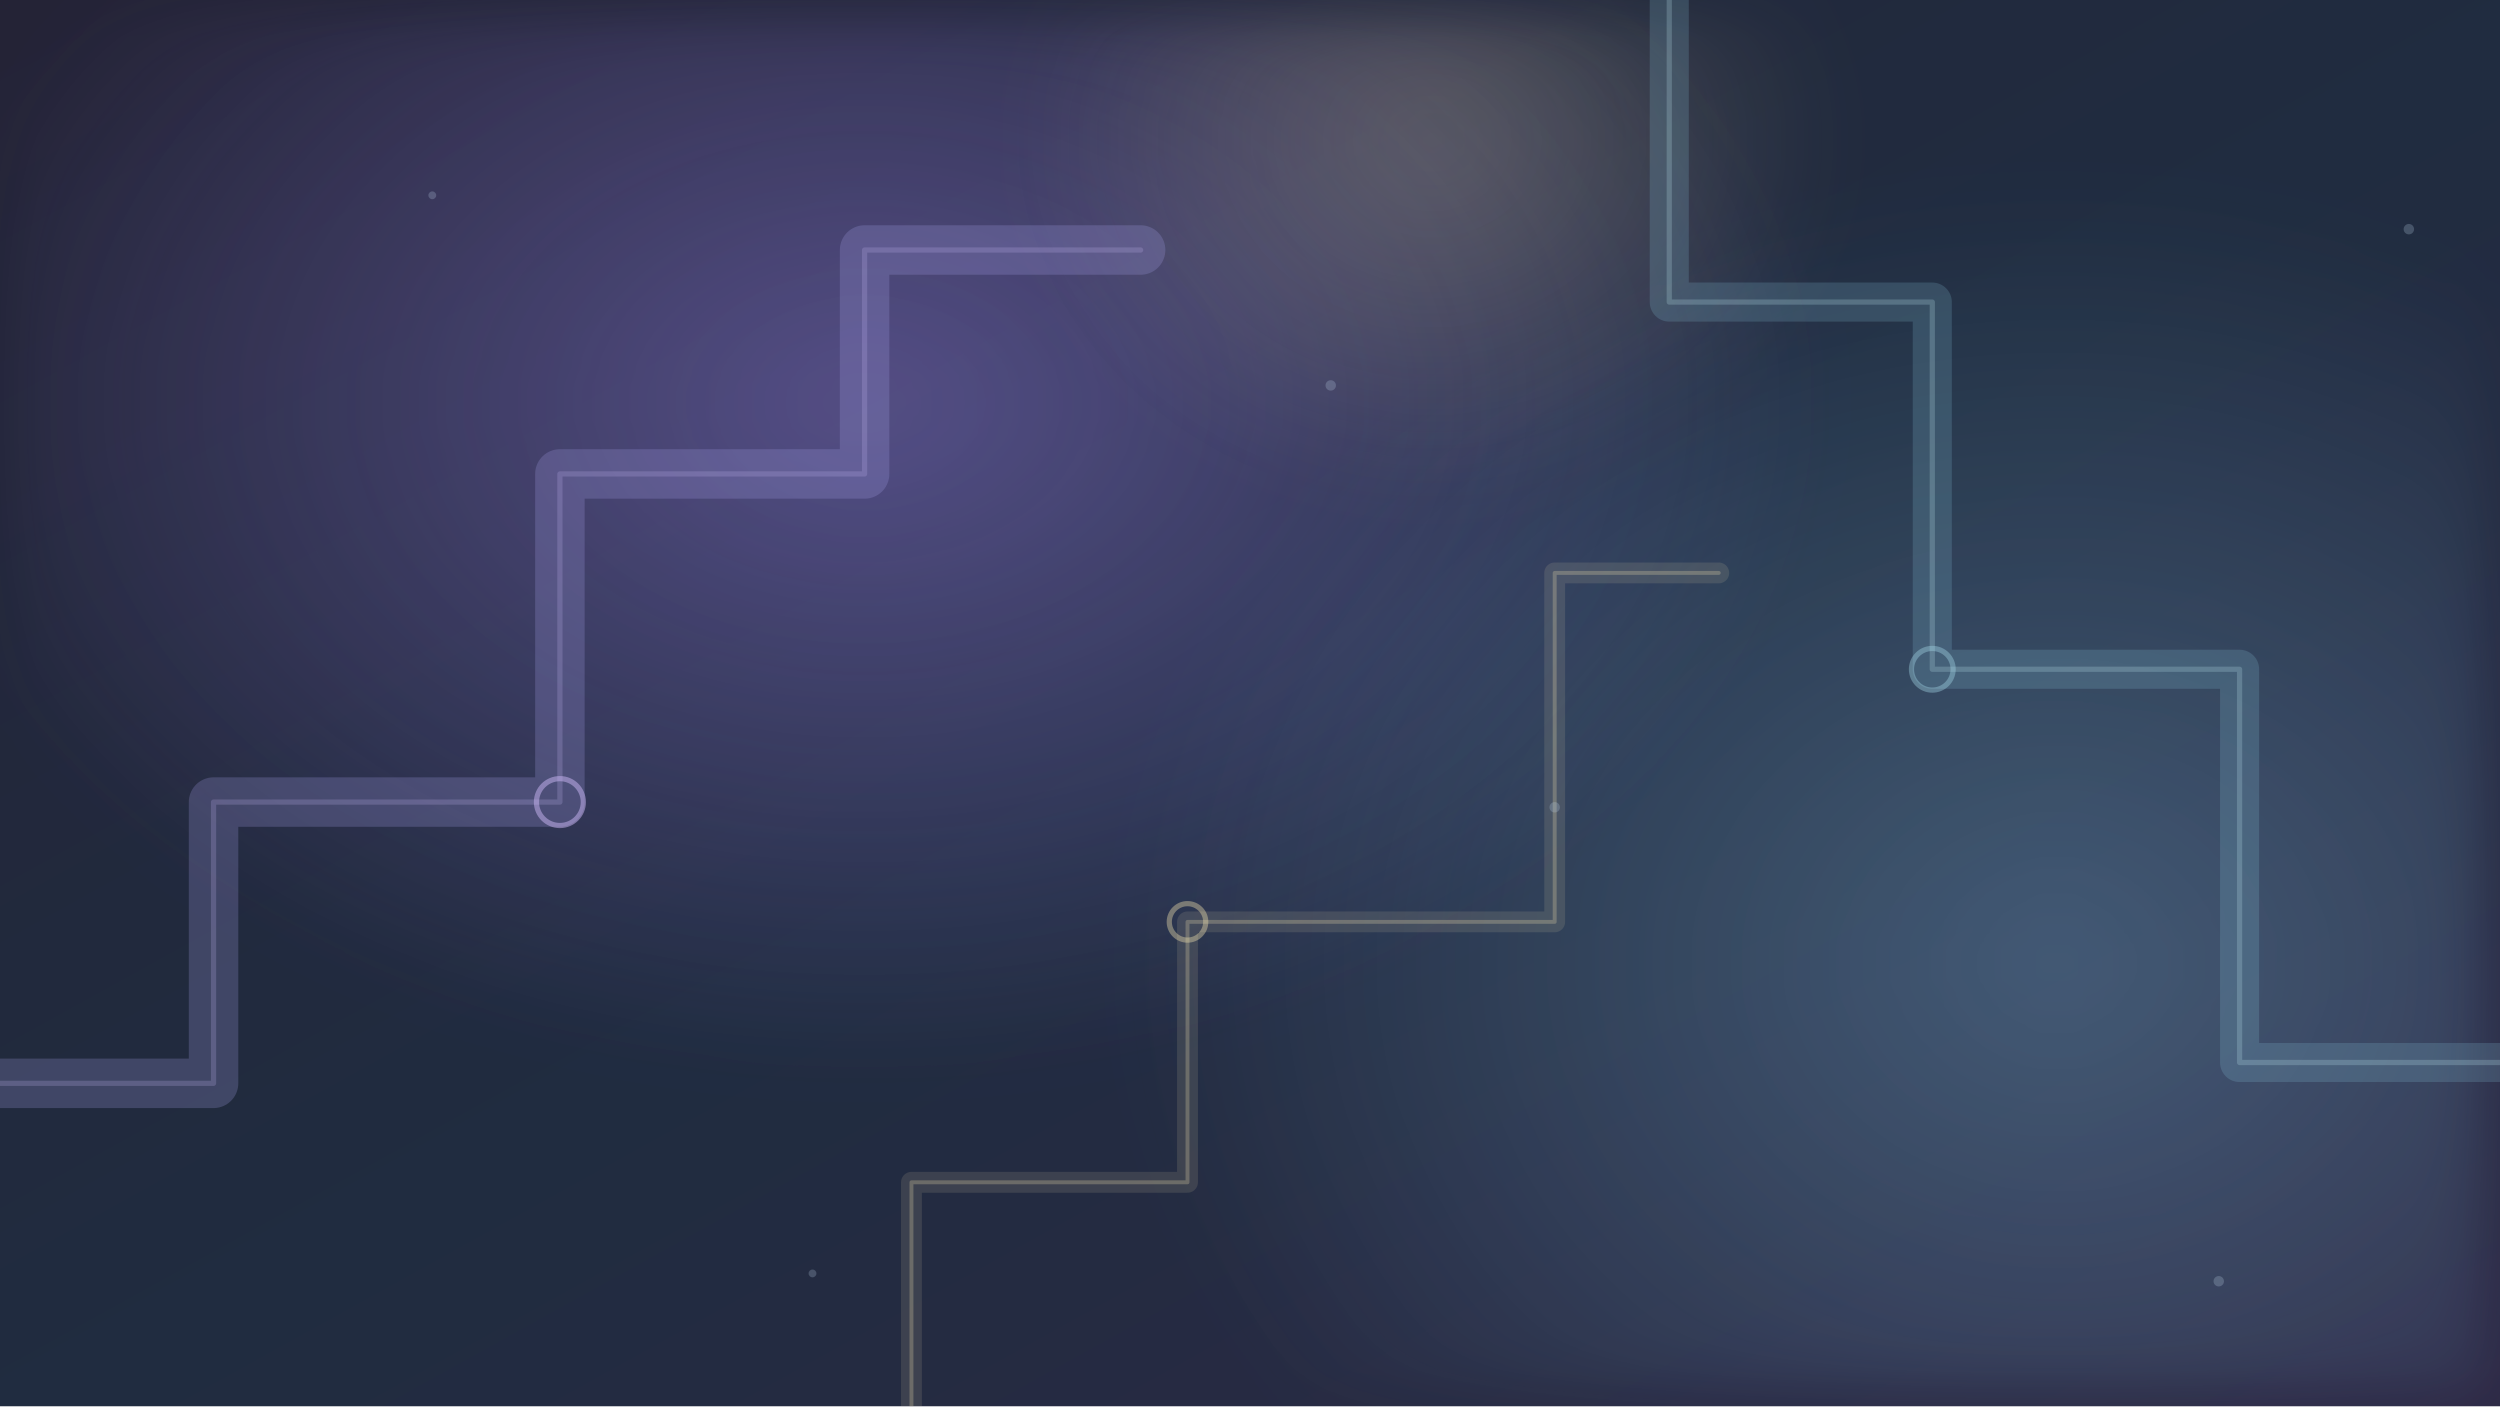
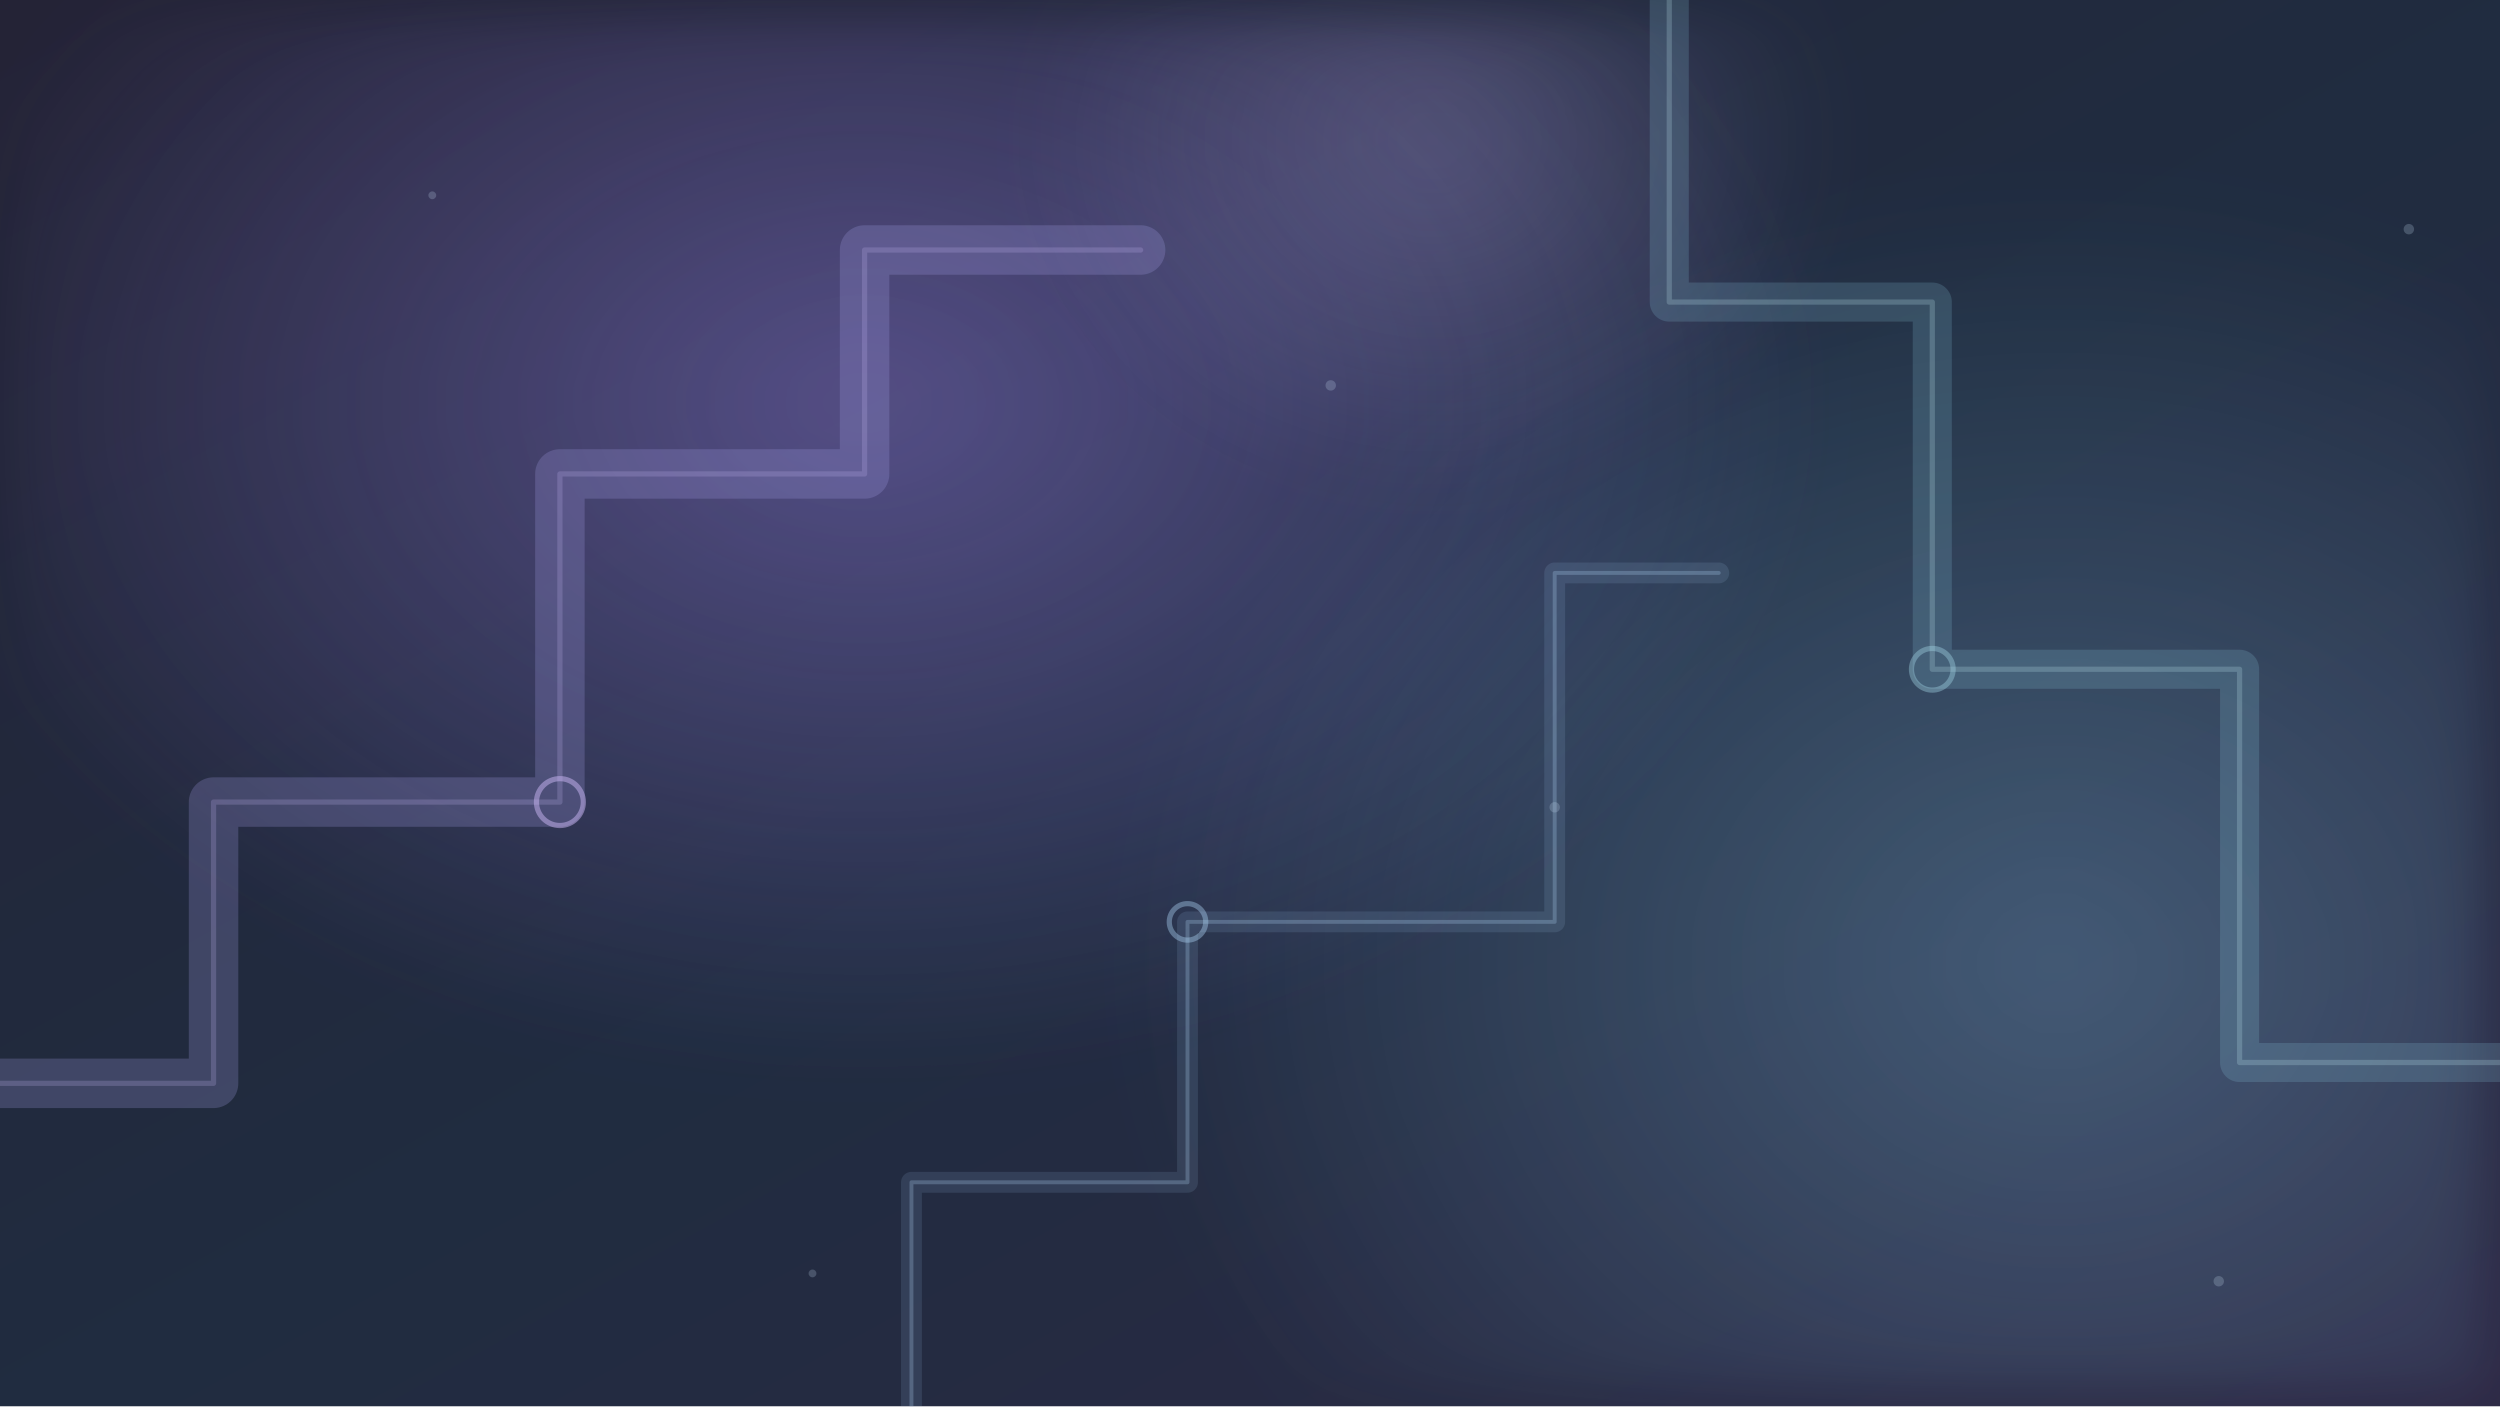
<svg xmlns="http://www.w3.org/2000/svg" viewBox="0 0 960 540" preserveAspectRatio="xMidYMid slice">
  <defs>
    <linearGradient id="base" x1="0" y1="0" x2="1" y2="1">
      <stop stop-color="#242336" />
      <stop offset=".52" stop-color="#202c40" />
      <stop offset="1" stop-color="#2d2844" />
    </linearGradient>
    <radialGradient id="violet">
      <stop stop-color="#9b83ee" stop-opacity=".42" />
      <stop offset="1" stop-color="#9b83ee" stop-opacity="0" />
    </radialGradient>
    <radialGradient id="sky">
      <stop stop-color="#8cd6fa" stop-opacity=".28" />
      <stop offset="1" stop-color="#8cd6fa" stop-opacity="0" />
    </radialGradient>
-     <radialGradient id="sun">
-       <stop stop-color="#e9d9aa" stop-opacity=".24" />
-       <stop offset="1" stop-color="#e9d9aa" stop-opacity="0" />
+     <radialGradient id="orchid">
+       <stop stop-color="#c3b6f6" stop-opacity=".24" />
+       <stop offset="1" stop-color="#c3b6f6" stop-opacity="0" />
    </radialGradient>
    <filter id="blur">
      <feGaussianBlur stdDeviation="15" />
    </filter>
  </defs>
  <rect width="960" height="540" fill="url(#base)" />
  <ellipse cx="332" cy="155" rx="370" ry="255" fill="url(#violet)" filter="url(#blur)" />
  <ellipse cx="790" cy="370" rx="360" ry="300" fill="url(#sky)" filter="url(#blur)" />
-   <ellipse cx="550" cy="54" rx="155" ry="135" fill="url(#sun)" filter="url(#blur)" />
+   <ellipse cx="550" cy="54" rx="155" ry="135" fill="url(#orchid)" filter="url(#blur)" />
  <g fill="none" stroke-linecap="round" stroke-linejoin="round">
    <path d="M-94 416L82 416 82 308 215 308 215 182 332 182 332 96 438 96" stroke="#a6a0e8" stroke-opacity=".24" stroke-width="19" />
    <path d="M-94 416L82 416 82 308 215 308 215 182 332 182 332 96 438 96" stroke="#c4b9f0" stroke-opacity=".22" stroke-width="2" />
    <path d="M641 -56L641 116 742 116 742 257 860 257 860 408 1030 408" stroke="#95d4ed" stroke-opacity=".18" stroke-width="15" />
    <path d="M641 -56L641 116 742 116 742 257 860 257 860 408 1030 408" stroke="#c1e6f1" stroke-opacity=".23" stroke-width="2" />
-     <path d="M350 594L350 454 456 454 456 354 597 354 597 220 660 220" stroke="#e7d9aa" stroke-opacity=".13" stroke-width="8" />
-     <path d="M350 594L350 454 456 454 456 354 597 354 597 220 660 220" stroke="#e7d9aa" stroke-opacity=".28" stroke-width="1.5" />
+     <path d="M350 594L350 454 456 454 456 354 597 354 597 220 660 220" stroke="#a8ccee" stroke-opacity=".13" stroke-width="8" />
+     <path d="M350 594L350 454 456 454 456 354 597 354 597 220 660 220" stroke="#a8ccee" stroke-opacity=".28" stroke-width="1.5" />
    <circle cx="215" cy="308" r="9" stroke="#cbb6f4" stroke-opacity=".50" stroke-width="2" />
    <circle cx="742" cy="257" r="8" stroke="#a7dbea" stroke-opacity=".38" stroke-width="2" />
-     <circle cx="456" cy="354" r="7" stroke="#e7d9aa" stroke-opacity=".42" stroke-width="2" />
+     <circle cx="456" cy="354" r="7" stroke="#a8ccee" stroke-opacity=".42" stroke-width="2" />
  </g>
  <g fill="#c6dbef" fill-opacity=".23">
    <circle cx="511" cy="148" r="2" />
    <circle cx="925" cy="88" r="2" />
    <circle cx="166" cy="75" r="1.5" />
    <circle cx="852" cy="492" r="2" />
    <circle cx="312" cy="489" r="1.5" />
    <circle cx="597" cy="310" r="2" />
  </g>
</svg>
